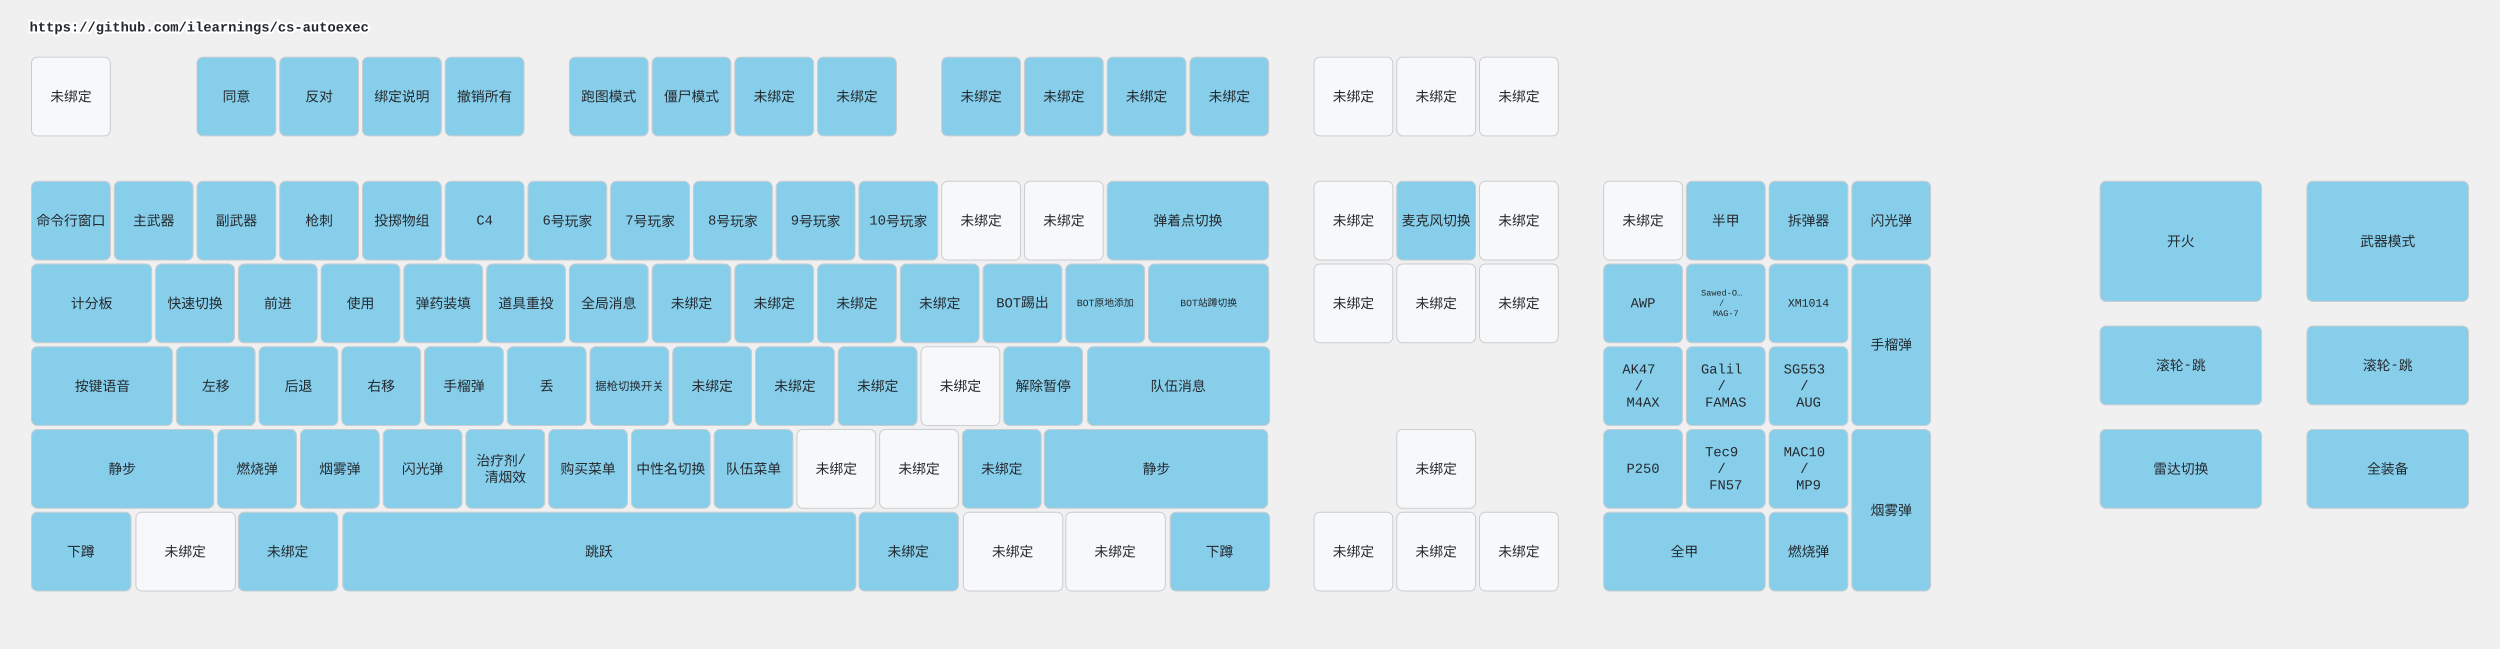
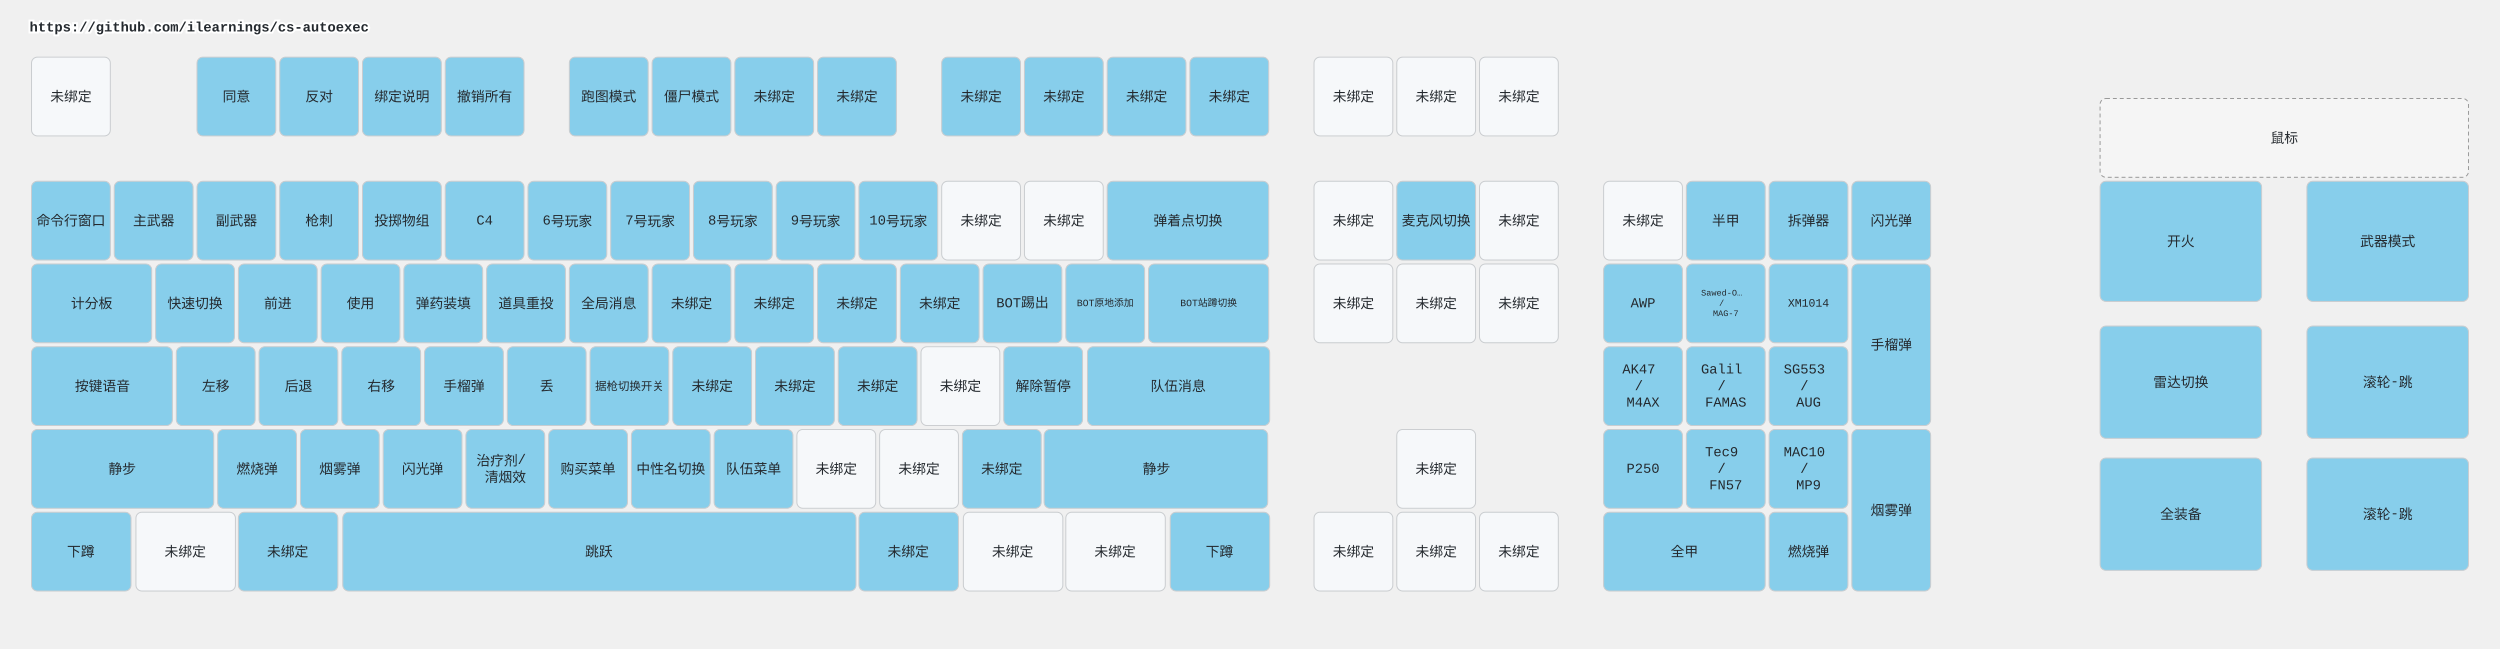
<svg xmlns="http://www.w3.org/2000/svg" width="2538" height="658" viewBox="0 0 2538 658" class="keymap">
  <style>/* inherit to force styles through use tags */
svg path {
    fill: inherit;
}

/* font and background color specifications */
svg.keymap {
    font-family: SFMono-Regular,Consolas,Liberation Mono,Menlo,monospace;
    font-size: 14px;
    font-kerning: normal;
    text-rendering: optimizeLegibility;
    fill: #24292e;
}

/* default key styling */
rect.key {
    fill: #f6f8fa;
}

rect.key, rect.combo {
    stroke: #c9cccf;
    stroke-width: 1;
}

/* default key side styling, only used is draw_key_sides is set */
rect.side {
    filter: brightness(90%);
}

/* color accent for combo boxes */
rect.combo, rect.combo-separate {
    fill: #cdf;
}

/* color accent for held keys */
rect.held, rect.combo.held {
    fill: #fdd;
}

/* color accent for ghost (optional) keys */
rect.ghost, rect.combo.ghost {
    stroke-dasharray: 4, 4;
    stroke-width: 2;
}

text {
    text-anchor: middle;
    dominant-baseline: middle;
}

/* styling for layer labels */
text.label {
    font-weight: bold;
    text-anchor: start;
    stroke: white;
    stroke-width: 4;
    paint-order: stroke;
}

/* styling for optional footer */
text.footer {
    text-anchor: end;
    dominant-baseline: auto;
    stroke: white;
    stroke-width: 4;
    paint-order: stroke;
}

/* styling for combo tap, and key non-tap label text */
text.combo, text.hold, text.shifted, text.left, text.right, text.tl, text.tr, text.bl, text.br {
    font-size: 11px;
}

text.hold, text.bl, text.br {
    text-anchor: middle;
    dominant-baseline: auto;
}

text.shifted, text.tl, text.tr {
    text-anchor: middle;
    dominant-baseline: hanging;
}

text.left, text.tl, text.bl {
    text-anchor: start;
}

text.right, text.tr, text.br {
    text-anchor: end;
}

text.layer-activator {
    text-decoration: underline;
}

/* styling for hold/shifted label text in combo box */
text.combo.hold, text.combo.shifted, text.combo.left, text.combo.right {
    font-size: 8px;
}

/* lighter symbol for transparent keys */
text.trans {
    fill: #7b7e81;
}

/* styling for combo dendrons */
path.combo {
    stroke-width: 1;
    stroke: gray;
    fill: none;
}

/* Start Tabler Icons Cleanup */
/* cannot use height/width with glyphs */
.icon-tabler &gt; path {
    fill: inherit;
    stroke: inherit;
    stroke-width: 2;
}
/* hide tabler's default box */
.icon-tabler &gt; path[stroke="none"][fill="none"] {
    visibility: hidden;
}
/* End Tabler Icons Cleanup */

.key .legend {
  font-weight: bold;
}
rect.key.bound {
  fill: #87CEEB;
+ }
+ rect.key.mouse-title {
+   fill: #f5f5f5;
+   stroke: #999;
+   stroke-dasharray: 4 3;
+ }
+ rect.key.mouse-title .legend {
+   font-size: 11px;
+   fill: #333;
}</style>
  <g transform="translate(30, 0)" class="layer-https://github.com/ilearnings/cs-autoexec">
    <text x="0" y="28" class="label" id="https:github.comilearningscs-autoexec">https://github.com/ilearnings/cs-autoexec</text>
    <g transform="translate(0, 56)">
      <g transform="translate(42, 42)" class="key keypos-0">
        <rect rx="6" ry="6" x="-40" y="-40" width="80" height="80" class="key" />
        <text x="0" y="0" class="key tap">未绑定</text>
      </g>
      <g transform="translate(210, 42)" class="key bound keypos-1">
        <rect rx="6" ry="6" x="-40" y="-40" width="80" height="80" class="key bound" />
        <text x="0" y="0" class="key bound tap">同意</text>
      </g>
      <g transform="translate(294, 42)" class="key bound keypos-2">
        <rect rx="6" ry="6" x="-40" y="-40" width="80" height="80" class="key bound" />
        <text x="0" y="0" class="key bound tap">反对</text>
      </g>
      <g transform="translate(378, 42)" class="key bound keypos-3">
        <rect rx="6" ry="6" x="-40" y="-40" width="80" height="80" class="key bound" />
        <text x="0" y="0" class="key bound tap">绑定说明</text>
      </g>
      <g transform="translate(462, 42)" class="key bound keypos-4">
        <rect rx="6" ry="6" x="-40" y="-40" width="80" height="80" class="key bound" />
        <text x="0" y="0" class="key bound tap">撤销所有</text>
      </g>
      <g transform="translate(588, 42)" class="key bound keypos-5">
        <rect rx="6" ry="6" x="-40" y="-40" width="80" height="80" class="key bound" />
        <text x="0" y="0" class="key bound tap">跑图模式</text>
      </g>
      <g transform="translate(672, 42)" class="key bound keypos-6">
        <rect rx="6" ry="6" x="-40" y="-40" width="80" height="80" class="key bound" />
        <text x="0" y="0" class="key bound tap">僵尸模式</text>
      </g>
      <g transform="translate(756, 42)" class="key bound keypos-7">
        <rect rx="6" ry="6" x="-40" y="-40" width="80" height="80" class="key bound" />
        <text x="0" y="0" class="key bound tap">未绑定</text>
      </g>
      <g transform="translate(840, 42)" class="key bound keypos-8">
        <rect rx="6" ry="6" x="-40" y="-40" width="80" height="80" class="key bound" />
        <text x="0" y="0" class="key bound tap">未绑定</text>
      </g>
      <g transform="translate(966, 42)" class="key bound keypos-9">
        <rect rx="6" ry="6" x="-40" y="-40" width="80" height="80" class="key bound" />
        <text x="0" y="0" class="key bound tap">未绑定</text>
      </g>
      <g transform="translate(1050, 42)" class="key bound keypos-10">
        <rect rx="6" ry="6" x="-40" y="-40" width="80" height="80" class="key bound" />
        <text x="0" y="0" class="key bound tap">未绑定</text>
      </g>
      <g transform="translate(1134, 42)" class="key bound keypos-11">
        <rect rx="6" ry="6" x="-40" y="-40" width="80" height="80" class="key bound" />
        <text x="0" y="0" class="key bound tap">未绑定</text>
      </g>
      <g transform="translate(1218, 42)" class="key bound keypos-12">
        <rect rx="6" ry="6" x="-40" y="-40" width="80" height="80" class="key bound" />
        <text x="0" y="0" class="key bound tap">未绑定</text>
      </g>
      <g transform="translate(1344, 42)" class="key keypos-13">
        <rect rx="6" ry="6" x="-40" y="-40" width="80" height="80" class="key" />
        <text x="0" y="0" class="key tap">未绑定</text>
      </g>
      <g transform="translate(1428, 42)" class="key keypos-14">
        <rect rx="6" ry="6" x="-40" y="-40" width="80" height="80" class="key" />
        <text x="0" y="0" class="key tap">未绑定</text>
      </g>
      <g transform="translate(1512, 42)" class="key keypos-15">
        <rect rx="6" ry="6" x="-40" y="-40" width="80" height="80" class="key" />
        <text x="0" y="0" class="key tap">未绑定</text>
      </g>
      <g transform="translate(42, 168)" class="key bound keypos-16">
        <rect rx="6" ry="6" x="-40" y="-40" width="80" height="80" class="key bound" />
        <text x="0" y="0" class="key bound tap">命令行窗口</text>
      </g>
      <g transform="translate(126, 168)" class="key bound keypos-17">
        <rect rx="6" ry="6" x="-40" y="-40" width="80" height="80" class="key bound" />
        <text x="0" y="0" class="key bound tap">主武器</text>
      </g>
      <g transform="translate(210, 168)" class="key bound keypos-18">
        <rect rx="6" ry="6" x="-40" y="-40" width="80" height="80" class="key bound" />
        <text x="0" y="0" class="key bound tap">副武器</text>
      </g>
      <g transform="translate(294, 168)" class="key bound keypos-19">
        <rect rx="6" ry="6" x="-40" y="-40" width="80" height="80" class="key bound" />
        <text x="0" y="0" class="key bound tap">枪刺</text>
      </g>
      <g transform="translate(378, 168)" class="key bound keypos-20">
        <rect rx="6" ry="6" x="-40" y="-40" width="80" height="80" class="key bound" />
        <text x="0" y="0" class="key bound tap">投掷物组</text>
      </g>
      <g transform="translate(462, 168)" class="key bound keypos-21">
        <rect rx="6" ry="6" x="-40" y="-40" width="80" height="80" class="key bound" />
        <text x="0" y="0" class="key bound tap">C4</text>
      </g>
      <g transform="translate(546, 168)" class="key bound keypos-22">
        <rect rx="6" ry="6" x="-40" y="-40" width="80" height="80" class="key bound" />
        <text x="0" y="0" class="key bound tap">6号玩家</text>
      </g>
      <g transform="translate(630, 168)" class="key bound keypos-23">
        <rect rx="6" ry="6" x="-40" y="-40" width="80" height="80" class="key bound" />
        <text x="0" y="0" class="key bound tap">7号玩家</text>
      </g>
      <g transform="translate(714, 168)" class="key bound keypos-24">
        <rect rx="6" ry="6" x="-40" y="-40" width="80" height="80" class="key bound" />
        <text x="0" y="0" class="key bound tap">8号玩家</text>
      </g>
      <g transform="translate(798, 168)" class="key bound keypos-25">
        <rect rx="6" ry="6" x="-40" y="-40" width="80" height="80" class="key bound" />
        <text x="0" y="0" class="key bound tap">9号玩家</text>
      </g>
      <g transform="translate(882, 168)" class="key bound keypos-26">
        <rect rx="6" ry="6" x="-40" y="-40" width="80" height="80" class="key bound" />
        <text x="0" y="0" class="key bound tap">10号玩家</text>
      </g>
      <g transform="translate(966, 168)" class="key keypos-27">
        <rect rx="6" ry="6" x="-40" y="-40" width="80" height="80" class="key" />
        <text x="0" y="0" class="key tap">未绑定</text>
      </g>
      <g transform="translate(1050, 168)" class="key keypos-28">
        <rect rx="6" ry="6" x="-40" y="-40" width="80" height="80" class="key" />
        <text x="0" y="0" class="key tap">未绑定</text>
      </g>
      <g transform="translate(1176, 168)" class="key bound keypos-29">
        <rect rx="6" ry="6" x="-82" y="-40" width="164" height="80" class="key bound" />
        <text x="0" y="0" class="key bound tap">弹着点切换</text>
      </g>
      <g transform="translate(1344, 168)" class="key keypos-30">
        <rect rx="6" ry="6" x="-40" y="-40" width="80" height="80" class="key" />
        <text x="0" y="0" class="key tap">未绑定</text>
      </g>
      <g transform="translate(1428, 168)" class="key bound keypos-31">
        <rect rx="6" ry="6" x="-40" y="-40" width="80" height="80" class="key bound" />
        <text x="0" y="0" class="key bound tap">麦克风切换</text>
      </g>
      <g transform="translate(1512, 168)" class="key keypos-32">
        <rect rx="6" ry="6" x="-40" y="-40" width="80" height="80" class="key" />
        <text x="0" y="0" class="key tap">未绑定</text>
      </g>
      <g transform="translate(1638, 168)" class="key keypos-33">
        <rect rx="6" ry="6" x="-40" y="-40" width="80" height="80" class="key" />
        <text x="0" y="0" class="key tap">未绑定</text>
      </g>
      <g transform="translate(1722, 168)" class="key bound keypos-34">
        <rect rx="6" ry="6" x="-40" y="-40" width="80" height="80" class="key bound" />
        <text x="0" y="0" class="key bound tap">半甲</text>
      </g>
      <g transform="translate(1806, 168)" class="key bound keypos-35">
        <rect rx="6" ry="6" x="-40" y="-40" width="80" height="80" class="key bound" />
        <text x="0" y="0" class="key bound tap">拆弹器</text>
      </g>
      <g transform="translate(1890, 168)" class="key bound keypos-36">
        <rect rx="6" ry="6" x="-40" y="-40" width="80" height="80" class="key bound" />
        <text x="0" y="0" class="key bound tap">闪光弹</text>
      </g>
      <g transform="translate(63, 252)" class="key bound keypos-37">
        <rect rx="6" ry="6" x="-61" y="-40" width="122" height="80" class="key bound" />
        <text x="0" y="0" class="key bound tap">计分板</text>
      </g>
      <g transform="translate(168, 252)" class="key bound keypos-38">
        <rect rx="6" ry="6" x="-40" y="-40" width="80" height="80" class="key bound" />
        <text x="0" y="0" class="key bound tap">快速切换</text>
      </g>
      <g transform="translate(252, 252)" class="key bound keypos-39">
        <rect rx="6" ry="6" x="-40" y="-40" width="80" height="80" class="key bound" />
        <text x="0" y="0" class="key bound tap">前进</text>
      </g>
      <g transform="translate(336, 252)" class="key bound keypos-40">
        <rect rx="6" ry="6" x="-40" y="-40" width="80" height="80" class="key bound" />
        <text x="0" y="0" class="key bound tap">使用</text>
      </g>
      <g transform="translate(420, 252)" class="key bound keypos-41">
        <rect rx="6" ry="6" x="-40" y="-40" width="80" height="80" class="key bound" />
        <text x="0" y="0" class="key bound tap">弹药装填</text>
      </g>
      <g transform="translate(504, 252)" class="key bound keypos-42">
        <rect rx="6" ry="6" x="-40" y="-40" width="80" height="80" class="key bound" />
        <text x="0" y="0" class="key bound tap">道具重投</text>
      </g>
      <g transform="translate(588, 252)" class="key bound keypos-43">
        <rect rx="6" ry="6" x="-40" y="-40" width="80" height="80" class="key bound" />
        <text x="0" y="0" class="key bound tap">全局消息</text>
      </g>
      <g transform="translate(672, 252)" class="key bound keypos-44">
        <rect rx="6" ry="6" x="-40" y="-40" width="80" height="80" class="key bound" />
        <text x="0" y="0" class="key bound tap">未绑定</text>
      </g>
      <g transform="translate(756, 252)" class="key bound keypos-45">
        <rect rx="6" ry="6" x="-40" y="-40" width="80" height="80" class="key bound" />
        <text x="0" y="0" class="key bound tap">未绑定</text>
      </g>
      <g transform="translate(840, 252)" class="key bound keypos-46">
        <rect rx="6" ry="6" x="-40" y="-40" width="80" height="80" class="key bound" />
        <text x="0" y="0" class="key bound tap">未绑定</text>
      </g>
      <g transform="translate(924, 252)" class="key bound keypos-47">
        <rect rx="6" ry="6" x="-40" y="-40" width="80" height="80" class="key bound" />
        <text x="0" y="0" class="key bound tap">未绑定</text>
      </g>
      <g transform="translate(1008, 252)" class="key bound keypos-48">
        <rect rx="6" ry="6" x="-40" y="-40" width="80" height="80" class="key bound" />
        <text x="0" y="0" class="key bound tap">BOT踢出</text>
      </g>
      <g transform="translate(1092, 252)" class="key bound keypos-49">
        <rect rx="6" ry="6" x="-40" y="-40" width="80" height="80" class="key bound" />
        <text x="0" y="0" class="key bound tap">
          <tspan style="font-size: 71%">BOT原地添加</tspan>
        </text>
      </g>
      <g transform="translate(1197, 252)" class="key bound keypos-50">
        <rect rx="6" ry="6" x="-61" y="-40" width="122" height="80" class="key bound" />
        <text x="0" y="0" class="key bound tap">
          <tspan style="font-size: 71%">BOT站蹲切换</tspan>
        </text>
      </g>
      <g transform="translate(1344, 252)" class="key keypos-51">
        <rect rx="6" ry="6" x="-40" y="-40" width="80" height="80" class="key" />
        <text x="0" y="0" class="key tap">未绑定</text>
      </g>
      <g transform="translate(1428, 252)" class="key keypos-52">
        <rect rx="6" ry="6" x="-40" y="-40" width="80" height="80" class="key" />
        <text x="0" y="0" class="key tap">未绑定</text>
      </g>
      <g transform="translate(1512, 252)" class="key keypos-53">
        <rect rx="6" ry="6" x="-40" y="-40" width="80" height="80" class="key" />
        <text x="0" y="0" class="key tap">未绑定</text>
      </g>
      <g transform="translate(1638, 252)" class="key bound keypos-54">
        <rect rx="6" ry="6" x="-40" y="-40" width="80" height="80" class="key bound" />
        <text x="0" y="0" class="key bound tap">AWP</text>
      </g>
      <g transform="translate(1722, 252)" class="key bound keypos-55">
        <rect rx="6" ry="6" x="-40" y="-40" width="80" height="80" class="key bound" />
        <text x="0" y="0" class="key bound tap">
          <tspan x="0" dy="-1.2em" style="font-size: 62%">Sawed-O…</tspan>
          <tspan x="0" dy="1.2em" style="font-size: 62%">/</tspan>
          <tspan x="0" dy="1.2em" style="font-size: 62%">MAG-7</tspan>
        </text>
      </g>
      <g transform="translate(1806, 252)" class="key bound keypos-56">
        <rect rx="6" ry="6" x="-40" y="-40" width="80" height="80" class="key bound" />
        <text x="0" y="0" class="key bound tap">
          <tspan style="font-size: 83%">XM1014</tspan>
        </text>
      </g>
      <g transform="translate(1890, 294)" class="key bound keypos-57">
        <rect rx="6" ry="6" x="-40" y="-82" width="80" height="164" class="key bound" />
        <text x="0" y="0" class="key bound tap">手榴弹</text>
      </g>
      <g transform="translate(74, 336)" class="key bound keypos-58">
        <rect rx="6" ry="6" x="-72" y="-40" width="143" height="80" class="key bound" />
        <text x="0" y="0" class="key bound tap">按键语音</text>
      </g>
      <g transform="translate(189, 336)" class="key bound keypos-59">
        <rect rx="6" ry="6" x="-40" y="-40" width="80" height="80" class="key bound" />
        <text x="0" y="0" class="key bound tap">左移</text>
      </g>
      <g transform="translate(273, 336)" class="key bound keypos-60">
        <rect rx="6" ry="6" x="-40" y="-40" width="80" height="80" class="key bound" />
        <text x="0" y="0" class="key bound tap">后退</text>
      </g>
      <g transform="translate(357, 336)" class="key bound keypos-61">
        <rect rx="6" ry="6" x="-40" y="-40" width="80" height="80" class="key bound" />
        <text x="0" y="0" class="key bound tap">右移</text>
      </g>
      <g transform="translate(441, 336)" class="key bound keypos-62">
        <rect rx="6" ry="6" x="-40" y="-40" width="80" height="80" class="key bound" />
        <text x="0" y="0" class="key bound tap">手榴弹</text>
      </g>
      <g transform="translate(525, 336)" class="key bound keypos-63">
        <rect rx="6" ry="6" x="-40" y="-40" width="80" height="80" class="key bound" />
        <text x="0" y="0" class="key bound tap">丢</text>
      </g>
      <g transform="translate(609, 336)" class="key bound keypos-64">
        <rect rx="6" ry="6" x="-40" y="-40" width="80" height="80" class="key bound" />
        <text x="0" y="0" class="key bound tap">
          <tspan style="font-size: 83%">据枪切换开关</tspan>
        </text>
      </g>
      <g transform="translate(693, 336)" class="key bound keypos-65">
        <rect rx="6" ry="6" x="-40" y="-40" width="80" height="80" class="key bound" />
        <text x="0" y="0" class="key bound tap">未绑定</text>
      </g>
      <g transform="translate(777, 336)" class="key bound keypos-66">
        <rect rx="6" ry="6" x="-40" y="-40" width="80" height="80" class="key bound" />
        <text x="0" y="0" class="key bound tap">未绑定</text>
      </g>
      <g transform="translate(861, 336)" class="key bound keypos-67">
        <rect rx="6" ry="6" x="-40" y="-40" width="80" height="80" class="key bound" />
        <text x="0" y="0" class="key bound tap">未绑定</text>
      </g>
      <g transform="translate(945, 336)" class="key keypos-68">
        <rect rx="6" ry="6" x="-40" y="-40" width="80" height="80" class="key" />
        <text x="0" y="0" class="key tap">未绑定</text>
      </g>
      <g transform="translate(1029, 336)" class="key bound keypos-69">
        <rect rx="6" ry="6" x="-40" y="-40" width="80" height="80" class="key bound" />
        <text x="0" y="0" class="key bound tap">解除暂停</text>
      </g>
      <g transform="translate(1166, 336)" class="key bound keypos-70">
        <rect rx="6" ry="6" x="-92" y="-40" width="185" height="80" class="key bound" />
        <text x="0" y="0" class="key bound tap">队伍消息</text>
      </g>
      <g transform="translate(1638, 336)" class="key bound keypos-71">
        <rect rx="6" ry="6" x="-40" y="-40" width="80" height="80" class="key bound" />
        <text x="0" y="0" class="key bound tap">
          <tspan x="0" dy="-1.2em">AK47</tspan>
          <tspan x="0" dy="1.2em">/</tspan>
          <tspan x="0" dy="1.2em">M4AX</tspan>
        </text>
      </g>
      <g transform="translate(1722, 336)" class="key bound keypos-72">
        <rect rx="6" ry="6" x="-40" y="-40" width="80" height="80" class="key bound" />
        <text x="0" y="0" class="key bound tap">
          <tspan x="0" dy="-1.2em">Galil</tspan>
          <tspan x="0" dy="1.2em">/</tspan>
          <tspan x="0" dy="1.2em">FAMAS</tspan>
        </text>
      </g>
      <g transform="translate(1806, 336)" class="key bound keypos-73">
        <rect rx="6" ry="6" x="-40" y="-40" width="80" height="80" class="key bound" />
        <text x="0" y="0" class="key bound tap">
          <tspan x="0" dy="-1.2em">SG553</tspan>
          <tspan x="0" dy="1.2em">/</tspan>
          <tspan x="0" dy="1.2em">AUG</tspan>
        </text>
      </g>
      <g transform="translate(94, 420)" class="key bound keypos-74">
        <rect rx="6" ry="6" x="-92" y="-40" width="185" height="80" class="key bound" />
        <text x="0" y="0" class="key bound tap">静步</text>
      </g>
      <g transform="translate(231, 420)" class="key bound keypos-75">
        <rect rx="6" ry="6" x="-40" y="-40" width="80" height="80" class="key bound" />
        <text x="0" y="0" class="key bound tap">燃烧弹</text>
      </g>
      <g transform="translate(315, 420)" class="key bound keypos-76">
        <rect rx="6" ry="6" x="-40" y="-40" width="80" height="80" class="key bound" />
        <text x="0" y="0" class="key bound tap">烟雾弹</text>
      </g>
      <g transform="translate(399, 420)" class="key bound keypos-77">
        <rect rx="6" ry="6" x="-40" y="-40" width="80" height="80" class="key bound" />
        <text x="0" y="0" class="key bound tap">闪光弹</text>
      </g>
      <g transform="translate(483, 420)" class="key bound keypos-78">
        <rect rx="6" ry="6" x="-40" y="-40" width="80" height="80" class="key bound" />
        <text x="0" y="0" class="key bound tap">
          <tspan x="0" dy="-0.6em">治疗剂/</tspan>
          <tspan x="0" dy="1.2em">清烟效</tspan>
        </text>
      </g>
      <g transform="translate(567, 420)" class="key bound keypos-79">
        <rect rx="6" ry="6" x="-40" y="-40" width="80" height="80" class="key bound" />
        <text x="0" y="0" class="key bound tap">购买菜单</text>
      </g>
      <g transform="translate(651, 420)" class="key bound keypos-80">
        <rect rx="6" ry="6" x="-40" y="-40" width="80" height="80" class="key bound" />
        <text x="0" y="0" class="key bound tap">中性名切换</text>
      </g>
      <g transform="translate(735, 420)" class="key bound keypos-81">
        <rect rx="6" ry="6" x="-40" y="-40" width="80" height="80" class="key bound" />
        <text x="0" y="0" class="key bound tap">队伍菜单</text>
      </g>
      <g transform="translate(819, 420)" class="key keypos-82">
        <rect rx="6" ry="6" x="-40" y="-40" width="80" height="80" class="key" />
        <text x="0" y="0" class="key tap">未绑定</text>
      </g>
      <g transform="translate(903, 420)" class="key keypos-83">
        <rect rx="6" ry="6" x="-40" y="-40" width="80" height="80" class="key" />
        <text x="0" y="0" class="key tap">未绑定</text>
      </g>
      <g transform="translate(987, 420)" class="key bound keypos-84">
        <rect rx="6" ry="6" x="-40" y="-40" width="80" height="80" class="key bound" />
        <text x="0" y="0" class="key bound tap">未绑定</text>
      </g>
      <g transform="translate(1144, 420)" class="key bound keypos-85">
        <rect rx="6" ry="6" x="-114" y="-40" width="227" height="80" class="key bound" />
        <text x="0" y="0" class="key bound tap">静步</text>
      </g>
      <g transform="translate(1428, 420)" class="key keypos-86">
        <rect rx="6" ry="6" x="-40" y="-40" width="80" height="80" class="key" />
        <text x="0" y="0" class="key tap">未绑定</text>
      </g>
      <g transform="translate(1638, 420)" class="key bound keypos-87">
        <rect rx="6" ry="6" x="-40" y="-40" width="80" height="80" class="key bound" />
        <text x="0" y="0" class="key bound tap">P250</text>
      </g>
      <g transform="translate(1722, 420)" class="key bound keypos-88">
        <rect rx="6" ry="6" x="-40" y="-40" width="80" height="80" class="key bound" />
        <text x="0" y="0" class="key bound tap">
          <tspan x="0" dy="-1.2em">Tec9</tspan>
          <tspan x="0" dy="1.2em">/</tspan>
          <tspan x="0" dy="1.2em">FN57</tspan>
        </text>
      </g>
      <g transform="translate(1806, 420)" class="key bound keypos-89">
        <rect rx="6" ry="6" x="-40" y="-40" width="80" height="80" class="key bound" />
        <text x="0" y="0" class="key bound tap">
          <tspan x="0" dy="-1.2em">MAC10</tspan>
          <tspan x="0" dy="1.2em">/</tspan>
          <tspan x="0" dy="1.2em">MP9</tspan>
        </text>
      </g>
      <g transform="translate(1890, 462)" class="key bound keypos-90">
        <rect rx="6" ry="6" x="-40" y="-82" width="80" height="164" class="key bound" />
        <text x="0" y="0" class="key bound tap">烟雾弹</text>
      </g>
      <g transform="translate(52, 504)" class="key bound keypos-91">
        <rect rx="6" ry="6" x="-50" y="-40" width="101" height="80" class="key bound" />
        <text x="0" y="0" class="key bound tap">下蹲</text>
      </g>
      <g transform="translate(158, 504)" class="key keypos-92">
        <rect rx="6" ry="6" x="-50" y="-40" width="101" height="80" class="key" />
        <text x="0" y="0" class="key tap">未绑定</text>
      </g>
      <g transform="translate(262, 504)" class="key bound keypos-93">
        <rect rx="6" ry="6" x="-50" y="-40" width="101" height="80" class="key bound" />
        <text x="0" y="0" class="key bound tap">未绑定</text>
      </g>
      <g transform="translate(578, 504)" class="key bound keypos-94">
        <rect rx="6" ry="6" x="-260" y="-40" width="521" height="80" class="key bound" />
        <text x="0" y="0" class="key bound tap">跳跃</text>
      </g>
      <g transform="translate(892, 504)" class="key bound keypos-95">
        <rect rx="6" ry="6" x="-50" y="-40" width="101" height="80" class="key bound" />
        <text x="0" y="0" class="key bound tap">未绑定</text>
      </g>
      <g transform="translate(998, 504)" class="key keypos-96">
        <rect rx="6" ry="6" x="-50" y="-40" width="101" height="80" class="key" />
        <text x="0" y="0" class="key tap">未绑定</text>
      </g>
      <g transform="translate(1102, 504)" class="key keypos-97">
        <rect rx="6" ry="6" x="-50" y="-40" width="101" height="80" class="key" />
        <text x="0" y="0" class="key tap">未绑定</text>
      </g>
      <g transform="translate(1208, 504)" class="key bound keypos-98">
        <rect rx="6" ry="6" x="-50" y="-40" width="101" height="80" class="key bound" />
        <text x="0" y="0" class="key bound tap">下蹲</text>
      </g>
      <g transform="translate(1344, 504)" class="key keypos-99">
        <rect rx="6" ry="6" x="-40" y="-40" width="80" height="80" class="key" />
        <text x="0" y="0" class="key tap">未绑定</text>
      </g>
      <g transform="translate(1428, 504)" class="key keypos-100">
        <rect rx="6" ry="6" x="-40" y="-40" width="80" height="80" class="key" />
        <text x="0" y="0" class="key tap">未绑定</text>
      </g>
      <g transform="translate(1512, 504)" class="key keypos-101">
        <rect rx="6" ry="6" x="-40" y="-40" width="80" height="80" class="key" />
        <text x="0" y="0" class="key tap">未绑定</text>
      </g>
      <g transform="translate(1680, 504)" class="key bound keypos-102">
        <rect rx="6" ry="6" x="-82" y="-40" width="164" height="80" class="key bound" />
        <text x="0" y="0" class="key bound tap">全甲</text>
      </g>
      <g transform="translate(1806, 504)" class="key bound keypos-103">
        <rect rx="6" ry="6" x="-40" y="-40" width="80" height="80" class="key bound" />
        <text x="0" y="0" class="key bound tap">燃烧弹</text>
      </g>
-       <g transform="translate(2184, 189)" class="key bound keypos-104">
+       <g transform="translate(2289, 84)" class="key mouse-title keypos-104">
+         <rect rx="6" ry="6" x="-187" y="-40" width="374" height="80" class="key mouse-title" />
+         <text x="0" y="0" class="key mouse-title tap">鼠标</text>
+       </g>
+       <g transform="translate(2184, 189)" class="key bound keypos-105">
        <rect rx="6" ry="6" x="-82" y="-61" width="164" height="122" class="key bound" />
        <text x="0" y="0" class="key bound tap">开火</text>
      </g>
-       <g transform="translate(2394, 189)" class="key bound keypos-105">
+       <g transform="translate(2394, 189)" class="key bound keypos-106">
        <rect rx="6" ry="6" x="-82" y="-61" width="164" height="122" class="key bound" />
        <text x="0" y="0" class="key bound tap">武器模式</text>
      </g>
-       <g transform="translate(2184, 315)" class="key bound keypos-106">
-         <rect rx="6" ry="6" x="-82" y="-40" width="164" height="80" class="key bound" />
+       <g transform="translate(2184, 332)" class="key bound keypos-107">
+         <rect rx="6" ry="6" x="-82" y="-57" width="164" height="114" class="key bound" />
+         <text x="0" y="0" class="key bound tap">雷达切换</text>
+       </g>
+       <g transform="translate(2394, 332)" class="key bound keypos-108">
+         <rect rx="6" ry="6" x="-82" y="-57" width="164" height="114" class="key bound" />
        <text x="0" y="0" class="key bound tap">滚轮-跳</text>
      </g>
-       <g transform="translate(2394, 315)" class="key bound keypos-107">
-         <rect rx="6" ry="6" x="-82" y="-40" width="164" height="80" class="key bound" />
+       <g transform="translate(2184, 466)" class="key bound keypos-109">
+         <rect rx="6" ry="6" x="-82" y="-57" width="164" height="114" class="key bound" />
+         <text x="0" y="0" class="key bound tap">全装备</text>
+       </g>
+       <g transform="translate(2394, 466)" class="key bound keypos-110">
+         <rect rx="6" ry="6" x="-82" y="-57" width="164" height="114" class="key bound" />
        <text x="0" y="0" class="key bound tap">滚轮-跳</text>
-       </g>
-       <g transform="translate(2184, 420)" class="key bound keypos-108">
-         <rect rx="6" ry="6" x="-82" y="-40" width="164" height="80" class="key bound" />
-         <text x="0" y="0" class="key bound tap">雷达切换</text>
-       </g>
-       <g transform="translate(2394, 420)" class="key bound keypos-109">
-         <rect rx="6" ry="6" x="-82" y="-40" width="164" height="80" class="key bound" />
-         <text x="0" y="0" class="key bound tap">全装备</text>
      </g>
    </g>
  </g>
</svg>
